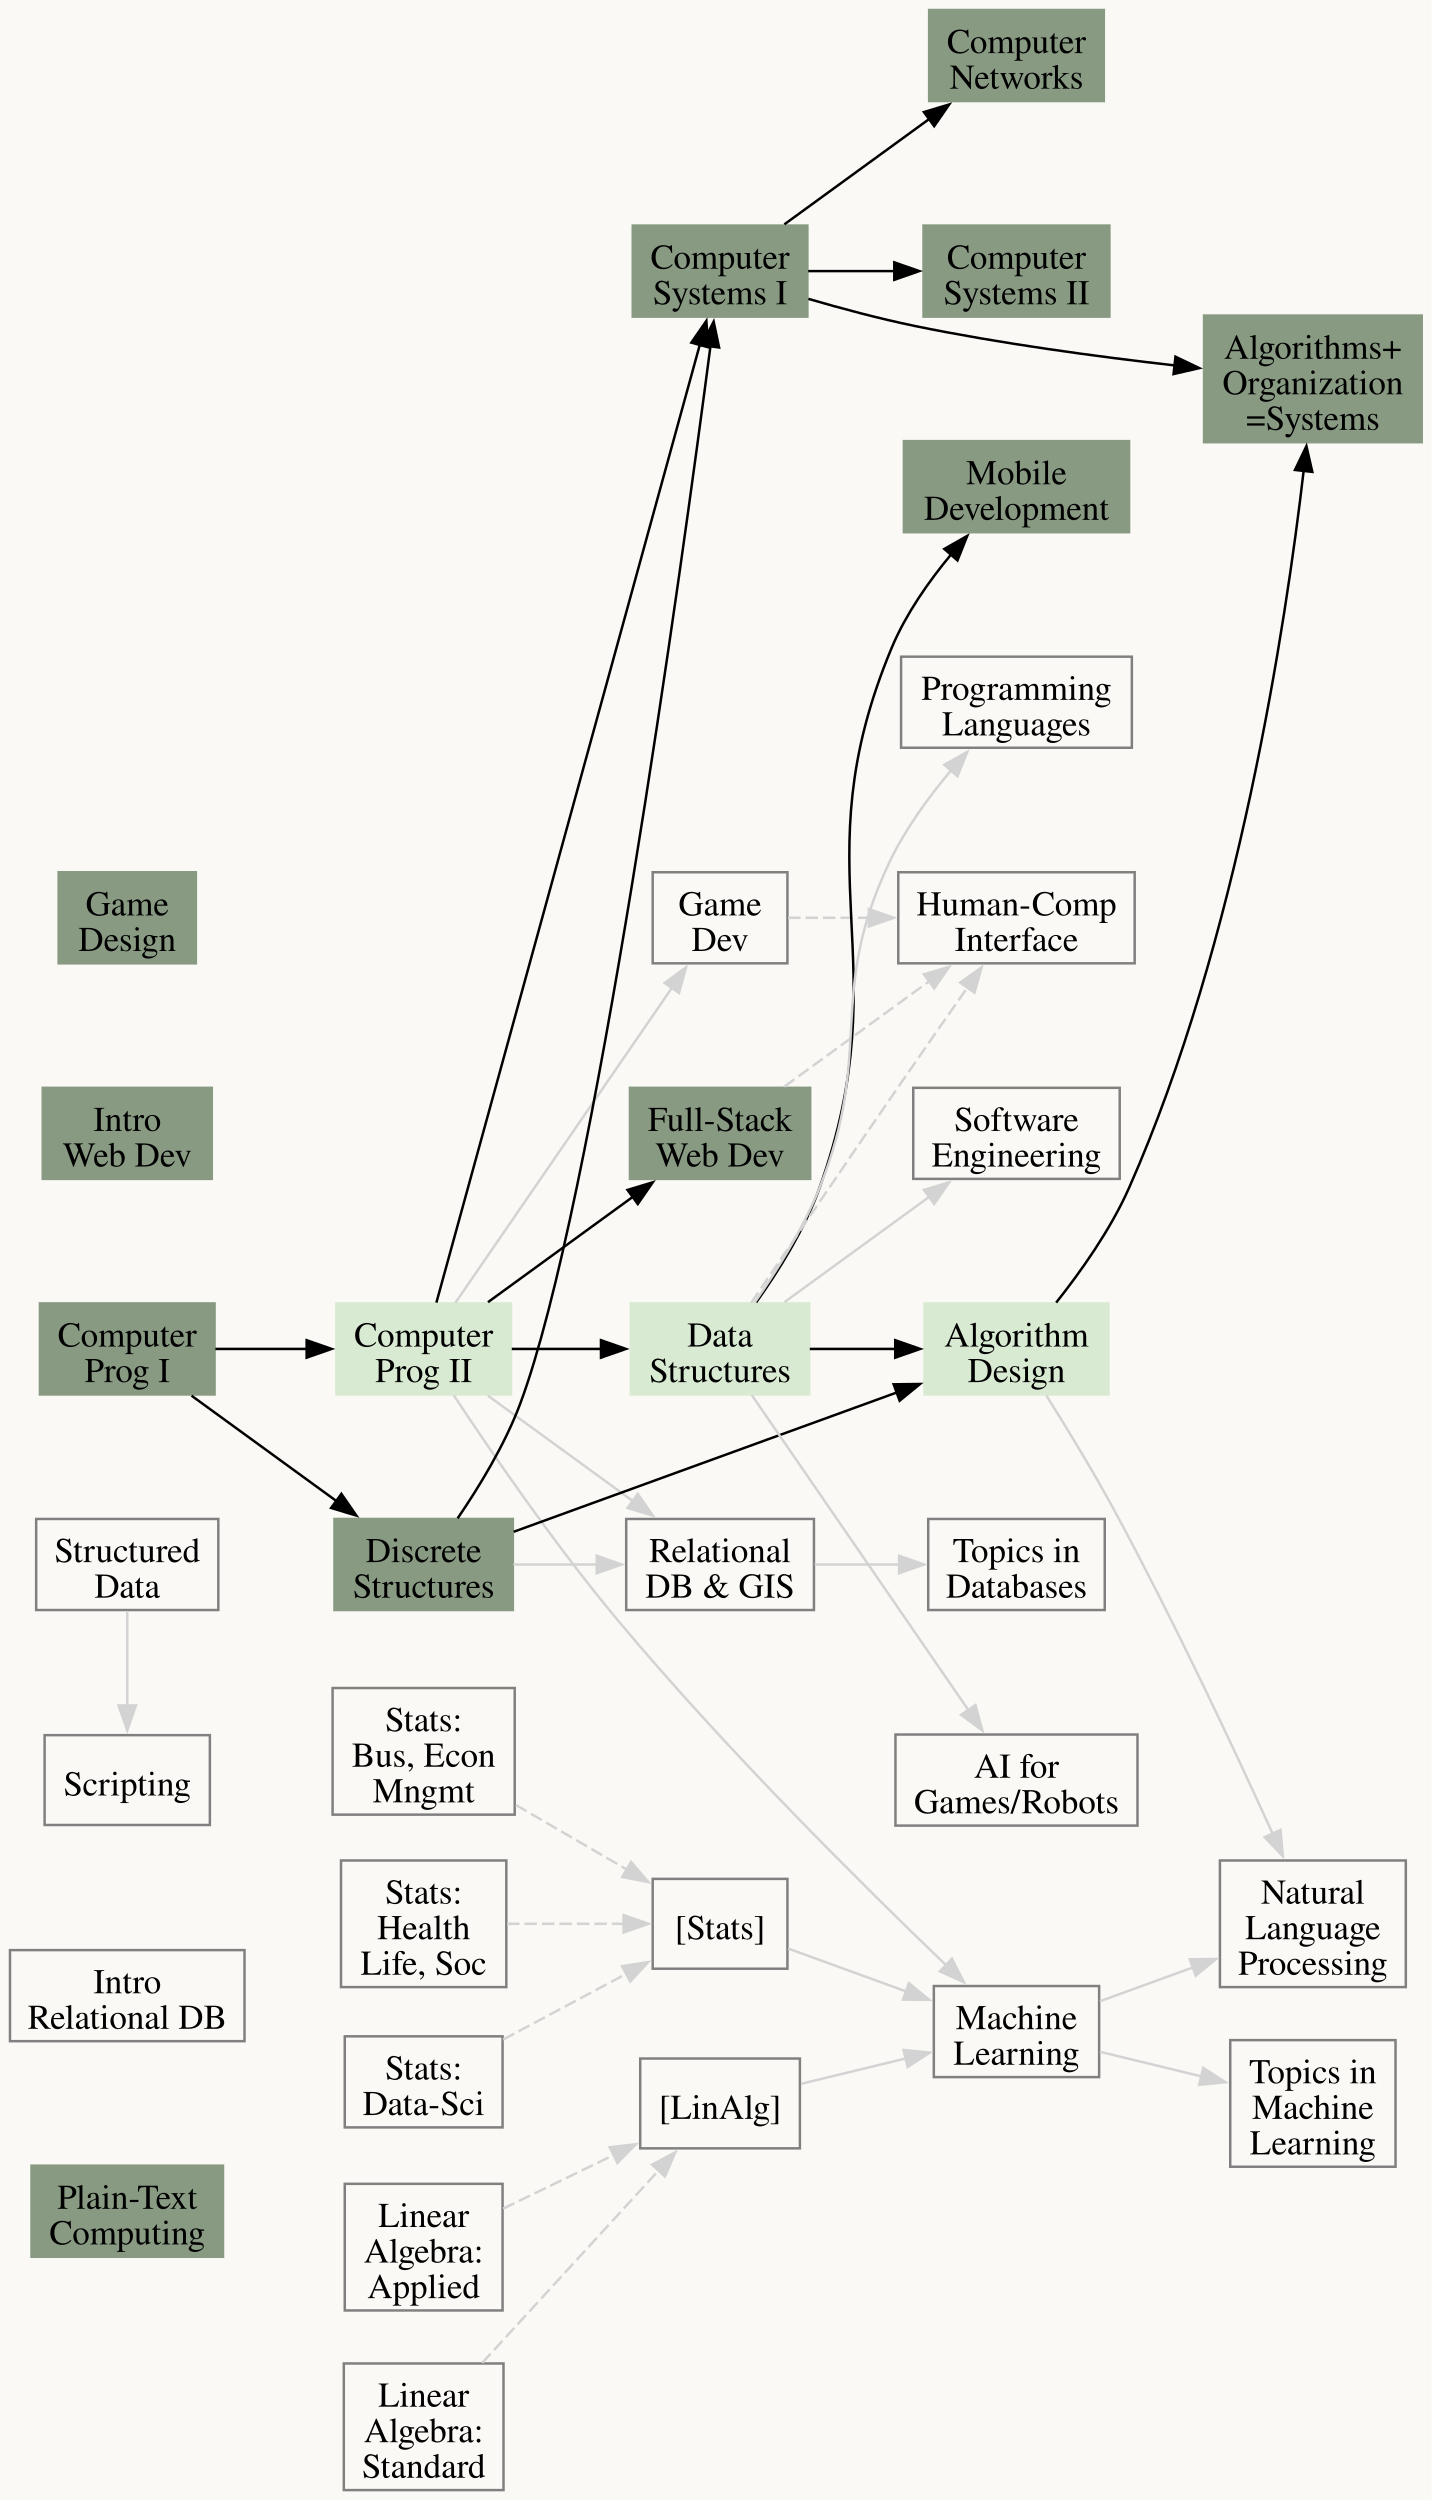
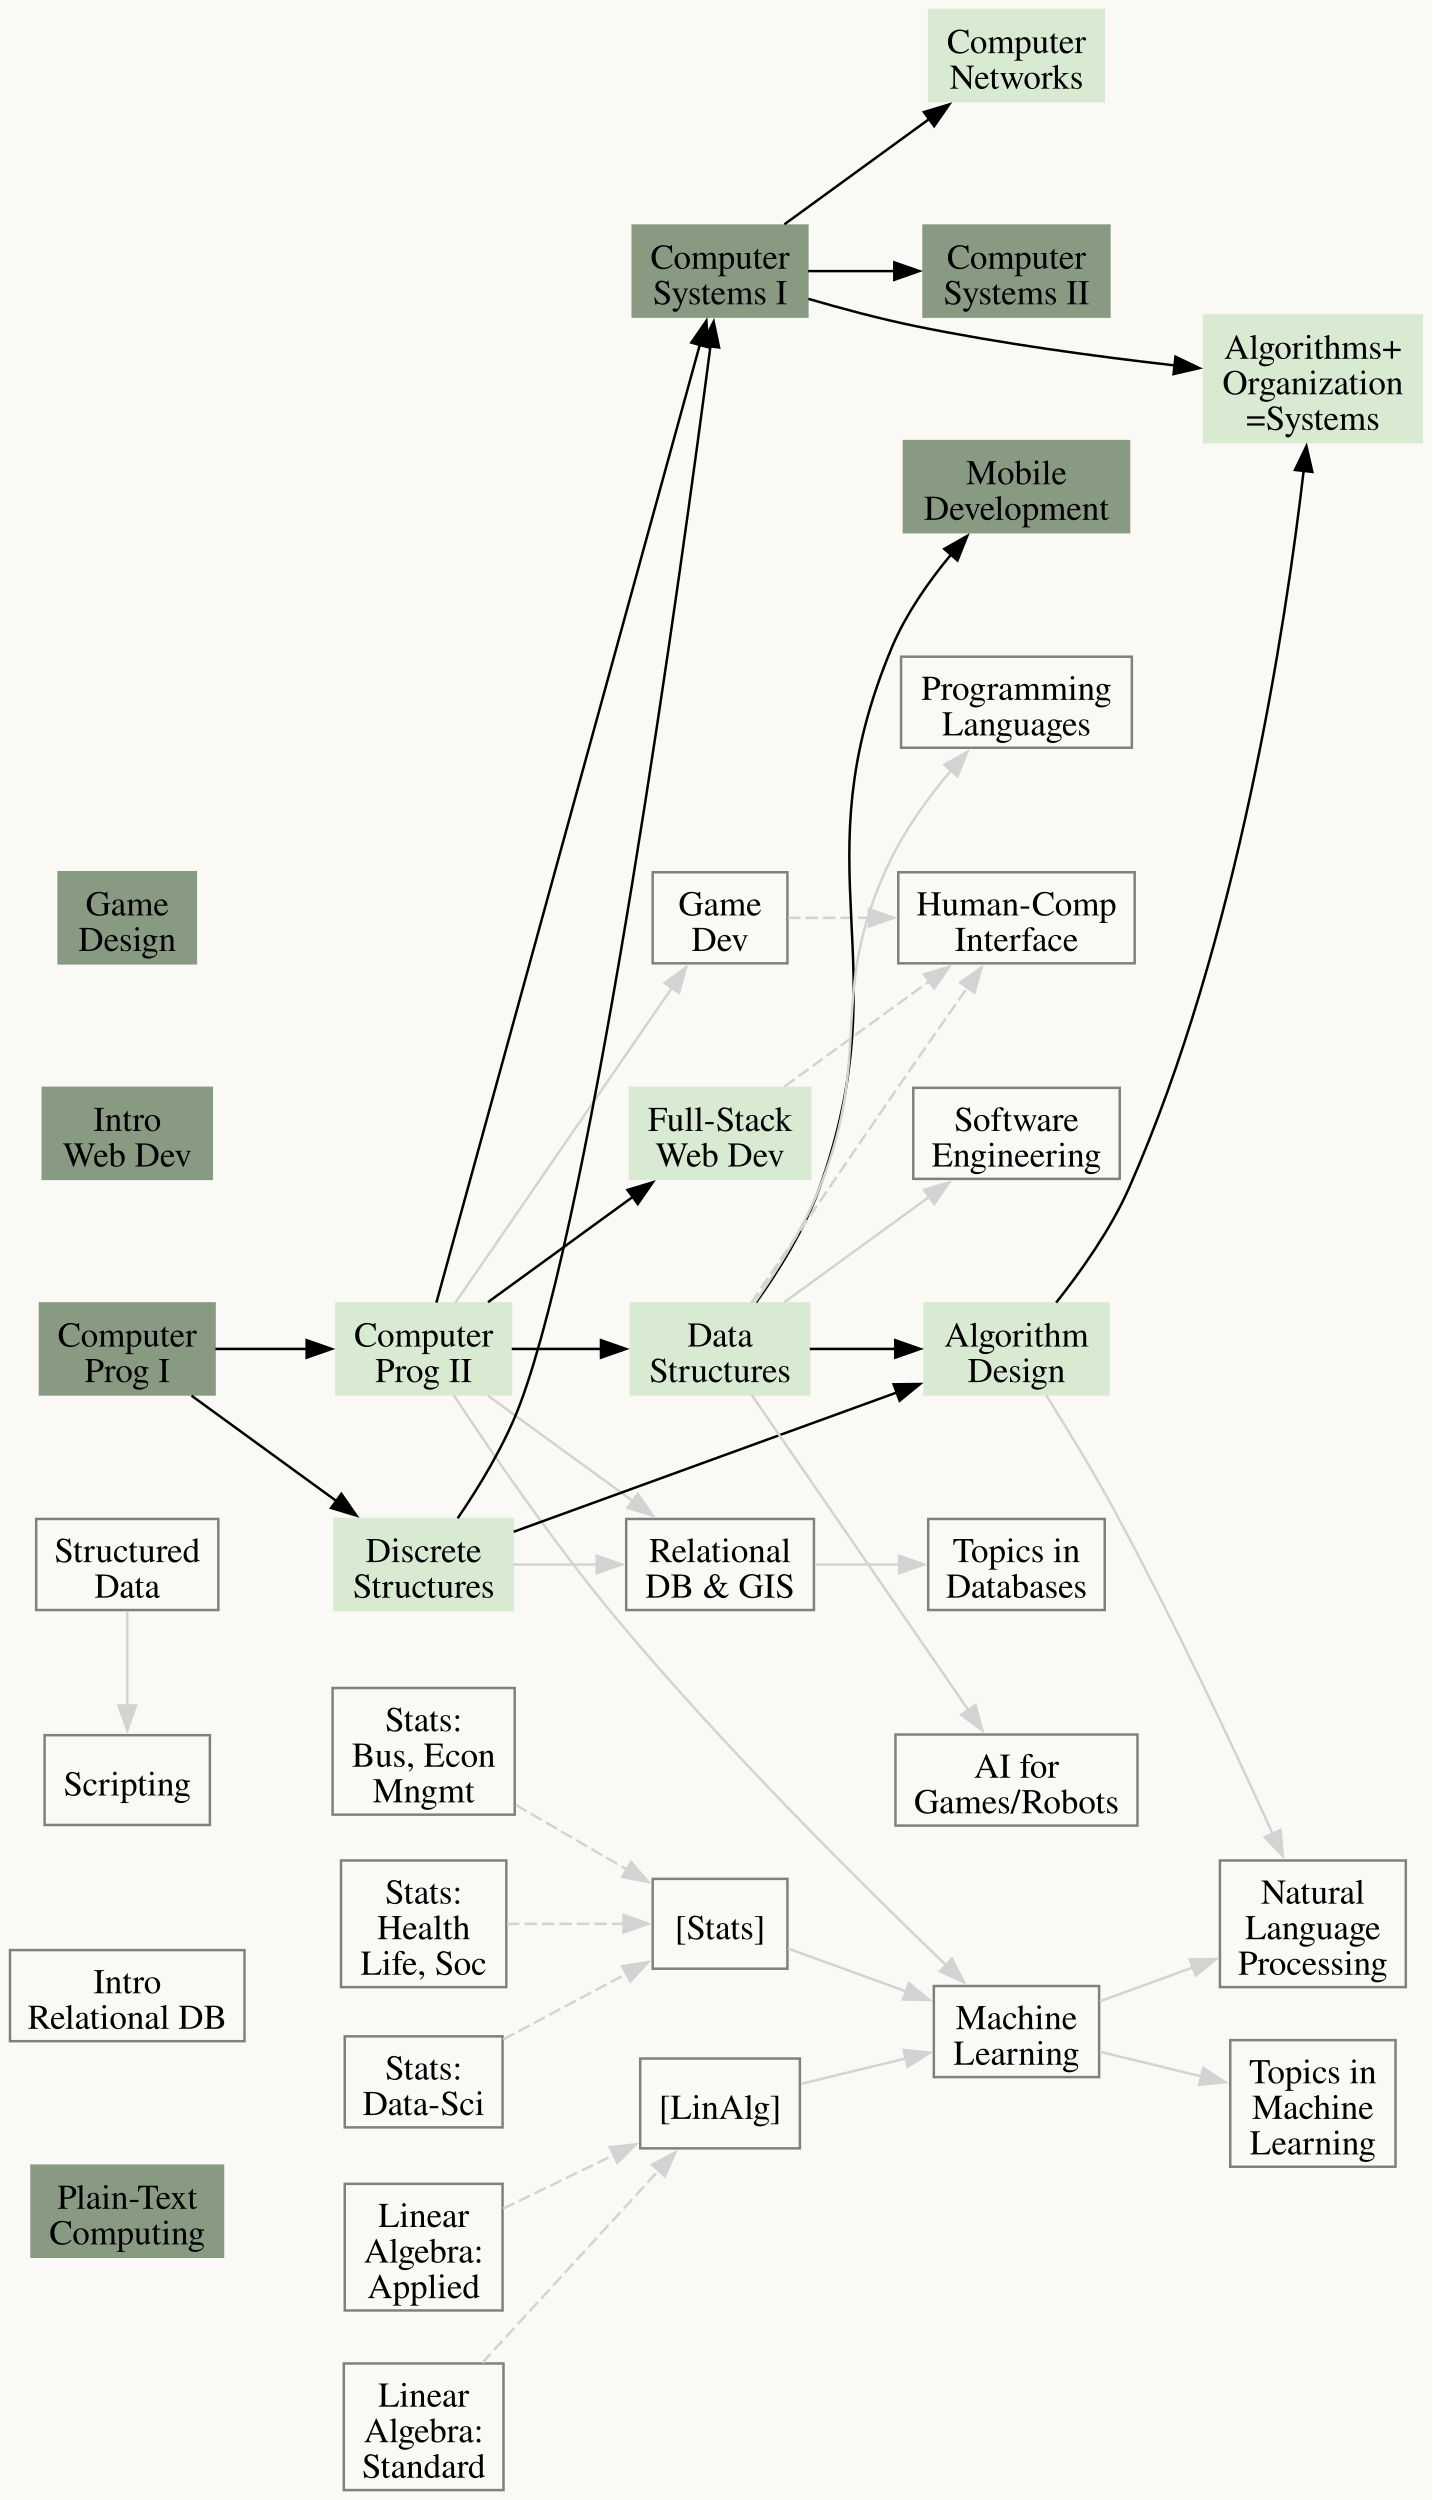
<svg xmlns="http://www.w3.org/2000/svg" width="574pt" height="1002pt" viewBox="0.00 0.00 574.00 1002.00">
  <g id="graph0" class="graph" transform="scale(1 1) rotate(0) translate(4 998.03)">
    <polygon fill="#faf9f5" stroke="none" points="-4,4 -4,-998.03 569.83,-998.03 569.83,4 -4,4" />
    <g id="node1" class="node">
      <polygon fill="#899a83" stroke="#899a83" points="80.88,-562.03 13.13,-562.03 13.13,-525.53 80.88,-525.53 80.88,-562.03" />
      <text xml:space="preserve" text-anchor="middle" x="47" y="-544.73" font-family="Times" font-size="14.00">Intro</text>
      <text xml:space="preserve" text-anchor="middle" x="47" y="-530.48" font-family="Times" font-size="14.00">Web Dev</text>
    </g>
    <g id="node2" class="node">
      <polygon fill="#899a83" stroke="#899a83" points="74.5,-648.43 19.5,-648.43 19.5,-611.93 74.5,-611.93 74.5,-648.43" />
      <text xml:space="preserve" text-anchor="middle" x="47" y="-631.13" font-family="Times" font-size="14.00">Game</text>
      <text xml:space="preserve" text-anchor="middle" x="47" y="-616.88" font-family="Times" font-size="14.00">Design</text>
    </g>
    <g id="node3" class="node">
      <polygon fill="none" stroke="gray" points="83.5,-389.23 10.5,-389.23 10.5,-352.73 83.5,-352.73 83.5,-389.23" />
      <text xml:space="preserve" text-anchor="middle" x="47" y="-371.93" font-family="Times" font-size="14.00">Structured</text>
      <text xml:space="preserve" text-anchor="middle" x="47" y="-357.68" font-family="Times" font-size="14.00">Data</text>
    </g>
    <g id="node4" class="node">
      <polygon fill="none" stroke="gray" points="80.12,-302.58 13.88,-302.58 13.88,-266.58 80.12,-266.58 80.12,-302.58" />
      <text xml:space="preserve" text-anchor="middle" x="47" y="-278.4" font-family="Times" font-size="14.00">Scripting</text>
    </g>
    <g id="edge1" class="edge">
      <path fill="none" stroke="lightgray" d="M47,-352.23C47,-341.17 47,-326.93 47,-314.36" />
      <polygon fill="lightgray" stroke="lightgray" points="50.5,-314.5 47,-304.5 43.5,-314.5 50.5,-314.5" />
    </g>
    <g id="node5" class="node">
      <polygon fill="none" stroke="gray" points="94,-216.43 0,-216.43 0,-179.93 94,-179.93 94,-216.43" />
      <text xml:space="preserve" text-anchor="middle" x="47" y="-199.13" font-family="Times" font-size="14.00">Intro</text>
      <text xml:space="preserve" text-anchor="middle" x="47" y="-184.88" font-family="Times" font-size="14.00">Relational DB</text>
    </g>
    <g id="node6" class="node">
      <polygon fill="#899a83" stroke="#899a83" points="85.38,-130.03 8.63,-130.03 8.63,-93.53 85.38,-93.53 85.38,-130.03" />
      <text xml:space="preserve" text-anchor="middle" x="47" y="-112.73" font-family="Times" font-size="14.00">Plain-Text</text>
      <text xml:space="preserve" text-anchor="middle" x="47" y="-98.48" font-family="Times" font-size="14.00">Computing</text>
    </g>
    <g id="node7" class="node">
      <polygon fill="#899a83" stroke="#899a83" points="82,-475.63 12,-475.63 12,-439.13 82,-439.13 82,-475.63" />
      <text xml:space="preserve" text-anchor="middle" x="47" y="-458.33" font-family="Times" font-size="14.00">Computer</text>
      <text xml:space="preserve" text-anchor="middle" x="47" y="-444.08" font-family="Times" font-size="14.00">Prog I</text>
    </g>
    <g id="node8" class="node">
      <polygon fill="#d9ead3" stroke="#d9ead3" points="200.8,-475.63 130.8,-475.63 130.8,-439.13 200.8,-439.13 200.8,-475.63" />
      <text xml:space="preserve" text-anchor="middle" x="165.8" y="-458.33" font-family="Times" font-size="14.00">Computer</text>
      <text xml:space="preserve" text-anchor="middle" x="165.8" y="-444.08" font-family="Times" font-size="14.00">Prog II</text>
    </g>
    <g id="edge2" class="edge">
      <path fill="none" stroke="black" d="M82.32,-457.38C93.83,-457.38 106.79,-457.38 119,-457.38" />
      <polygon fill="black" stroke="black" points="118.9,-460.88 128.9,-457.38 118.9,-453.88 118.9,-460.88" />
    </g>
    <g id="node12" class="node">
-       <polygon fill="#899a83" stroke="#899a83" points="201.55,-389.23 130.05,-389.23 130.05,-352.73 201.55,-352.73 201.55,-389.23" />
+       <polygon fill="#d9ead3" stroke="#d9ead3" points="201.55,-389.23 130.05,-389.23 130.05,-352.73 201.55,-352.73 201.55,-389.23" />
      <text xml:space="preserve" text-anchor="middle" x="165.8" y="-371.93" font-family="Times" font-size="14.00">Discrete</text>
      <text xml:space="preserve" text-anchor="middle" x="165.8" y="-357.68" font-family="Times" font-size="14.00">Structures</text>
    </g>
    <g id="edge7" class="edge">
      <path fill="none" stroke="black" d="M72.78,-438.63C89.82,-426.23 112.38,-409.83 131.01,-396.28" />
      <polygon fill="black" stroke="black" points="132.82,-399.29 138.85,-390.58 128.7,-393.63 132.82,-399.29" />
    </g>
    <g id="node9" class="node">
-       <polygon fill="#899a83" stroke="#899a83" points="320.73,-562.03 248.48,-562.03 248.48,-525.53 320.73,-525.53 320.73,-562.03" />
+       <polygon fill="#d9ead3" stroke="#d9ead3" points="320.73,-562.03 248.48,-562.03 248.48,-525.53 320.73,-525.53 320.73,-562.03" />
      <text xml:space="preserve" text-anchor="middle" x="284.6" y="-544.73" font-family="Times" font-size="14.00">Full-Stack</text>
      <text xml:space="preserve" text-anchor="middle" x="284.6" y="-530.48" font-family="Times" font-size="14.00">Web Dev</text>
    </g>
    <g id="edge3" class="edge">
      <path fill="none" stroke="black" d="M191.58,-476.12C208.62,-488.52 231.18,-504.92 249.81,-518.47" />
      <polygon fill="black" stroke="black" points="247.5,-521.12 257.65,-524.17 251.62,-515.46 247.5,-521.12" />
    </g>
    <g id="node10" class="node">
      <polygon fill="none" stroke="gray" points="311.6,-648.43 257.6,-648.43 257.6,-611.93 311.6,-611.93 311.6,-648.43" />
      <text xml:space="preserve" text-anchor="middle" x="284.6" y="-631.13" font-family="Times" font-size="14.00">Game</text>
      <text xml:space="preserve" text-anchor="middle" x="284.6" y="-616.88" font-family="Times" font-size="14.00">Dev</text>
    </g>
    <g id="edge4" class="edge">
      <path fill="none" stroke="lightgray" d="M178.51,-475.87C199.36,-506.19 240.93,-566.65 265.39,-602.23" />
      <polygon fill="lightgray" stroke="lightgray" points="262.39,-604.05 270.94,-610.31 268.16,-600.08 262.39,-604.05" />
    </g>
    <g id="node11" class="node">
      <polygon fill="#899a83" stroke="#899a83" points="319.6,-907.62 249.6,-907.62 249.6,-871.12 319.6,-871.12 319.6,-907.62" />
      <text xml:space="preserve" text-anchor="middle" x="284.6" y="-890.33" font-family="Times" font-size="14.00">Computer</text>
      <text xml:space="preserve" text-anchor="middle" x="284.6" y="-876.08" font-family="Times" font-size="14.00">Systems I</text>
    </g>
    <g id="edge5" class="edge">
      <path fill="none" stroke="black" d="M170.9,-475.94C189.51,-543.58 253.76,-777.24 276.53,-860.02" />
      <polygon fill="black" stroke="black" points="273.09,-860.71 279.11,-869.42 279.84,-858.85 273.09,-860.71" />
    </g>
    <g id="node13" class="node">
      <polygon fill="#d9ead3" stroke="#d9ead3" points="320.35,-475.63 248.85,-475.63 248.85,-439.13 320.35,-439.13 320.35,-475.63" />
      <text xml:space="preserve" text-anchor="middle" x="284.6" y="-458.33" font-family="Times" font-size="14.00">Data</text>
      <text xml:space="preserve" text-anchor="middle" x="284.6" y="-444.08" font-family="Times" font-size="14.00">Structures</text>
    </g>
    <g id="edge8" class="edge">
      <path fill="none" stroke="black" d="M201.12,-457.38C212.42,-457.38 225.12,-457.38 237.14,-457.38" />
      <polygon fill="black" stroke="black" points="236.87,-460.88 246.87,-457.38 236.87,-453.88 236.87,-460.88" />
    </g>
    <g id="node14" class="node">
      <polygon fill="none" stroke="gray" points="322.23,-389.23 246.98,-389.23 246.98,-352.73 322.23,-352.73 322.23,-389.23" />
      <text xml:space="preserve" text-anchor="middle" x="284.6" y="-371.93" font-family="Times" font-size="14.00">Relational</text>
      <text xml:space="preserve" text-anchor="middle" x="284.6" y="-357.68" font-family="Times" font-size="14.00">DB &amp; GIS</text>
    </g>
    <g id="edge9" class="edge">
      <path fill="none" stroke="lightgray" d="M191.58,-438.63C208.62,-426.23 231.18,-409.83 249.81,-396.28" />
      <polygon fill="lightgray" stroke="lightgray" points="251.62,-399.29 257.65,-390.58 247.5,-393.63 251.62,-399.29" />
    </g>
    <g id="node21" class="node">
      <polygon fill="none" stroke="gray" points="436.53,-202.03 370.28,-202.03 370.28,-165.53 436.53,-165.53 436.53,-202.03" />
      <text xml:space="preserve" text-anchor="middle" x="403.4" y="-184.73" font-family="Times" font-size="14.00">Machine</text>
      <text xml:space="preserve" text-anchor="middle" x="403.4" y="-170.48" font-family="Times" font-size="14.00">Learning</text>
    </g>
    <g id="edge20" class="edge">
      <path fill="none" stroke="lightgray" d="M177.89,-438.74C192.5,-416.64 218.24,-379.04 243.28,-349.03 286.38,-297.35 342.09,-242.13 375.15,-210.41" />
      <polygon fill="lightgray" stroke="lightgray" points="377.54,-212.97 382.35,-203.53 372.7,-207.91 377.54,-212.97" />
    </g>
    <g id="node19" class="node">
      <polygon fill="none" stroke="gray" points="450.78,-648.43 356.03,-648.43 356.03,-611.93 450.78,-611.93 450.78,-648.43" />
      <text xml:space="preserve" text-anchor="middle" x="403.4" y="-631.13" font-family="Times" font-size="14.00">Human-Comp</text>
      <text xml:space="preserve" text-anchor="middle" x="403.4" y="-616.88" font-family="Times" font-size="14.00">Interface</text>
    </g>
    <g id="edge16" class="edge">
      <path fill="none" stroke="lightgray" stroke-dasharray="5,2" d="M310.38,-562.52C327.42,-574.92 349.98,-591.32 368.61,-604.87" />
      <polygon fill="lightgray" stroke="lightgray" points="366.3,-607.52 376.45,-610.57 370.42,-601.86 366.3,-607.52" />
    </g>
    <g id="edge17" class="edge">
      <path fill="none" stroke="lightgray" stroke-dasharray="5,2" d="M311.86,-630.18C321.62,-630.18 333.04,-630.18 344.43,-630.18" />
      <polygon fill="lightgray" stroke="lightgray" points="344.25,-633.68 354.25,-630.18 344.25,-626.68 344.25,-633.68" />
    </g>
    <g id="node16" class="node">
      <polygon fill="#899a83" stroke="#899a83" points="440.65,-907.62 366.15,-907.62 366.15,-871.12 440.65,-871.12 440.65,-907.62" />
      <text xml:space="preserve" text-anchor="middle" x="403.4" y="-890.33" font-family="Times" font-size="14.00">Computer</text>
      <text xml:space="preserve" text-anchor="middle" x="403.4" y="-876.08" font-family="Times" font-size="14.00">Systems II</text>
    </g>
    <g id="edge12" class="edge">
      <path fill="none" stroke="black" d="M319.92,-889.38C330.8,-889.38 342.97,-889.38 354.58,-889.38" />
      <polygon fill="black" stroke="black" points="354.43,-892.88 364.43,-889.38 354.43,-885.88 354.43,-892.88" />
    </g>
    <g id="node25" class="node">
-       <polygon fill="#899a83" stroke="#899a83" points="438.4,-994.03 368.4,-994.03 368.4,-957.53 438.4,-957.53 438.4,-994.03" />
+       <polygon fill="#d9ead3" stroke="#d9ead3" points="438.4,-994.03 368.4,-994.03 368.4,-957.53 438.4,-957.53 438.4,-994.03" />
      <text xml:space="preserve" text-anchor="middle" x="403.4" y="-976.73" font-family="Times" font-size="14.00">Computer</text>
      <text xml:space="preserve" text-anchor="middle" x="403.4" y="-962.48" font-family="Times" font-size="14.00">Networks</text>
    </g>
    <g id="edge24" class="edge">
      <path fill="none" stroke="black" d="M310.38,-908.12C327.42,-920.52 349.98,-936.92 368.61,-950.47" />
      <polygon fill="black" stroke="black" points="366.3,-953.12 376.45,-956.17 370.42,-947.46 366.3,-953.12" />
    </g>
    <g id="node27" class="node">
-       <polygon fill="#899a83" stroke="#899a83" points="565.83,-871.55 478.58,-871.55 478.58,-820.8 565.83,-820.8 565.83,-871.55" />
+       <polygon fill="#d9ead3" stroke="#d9ead3" points="565.83,-871.55 478.58,-871.55 478.58,-820.8 565.83,-820.8 565.83,-871.55" />
      <text xml:space="preserve" text-anchor="middle" x="522.2" y="-854.25" font-family="Times" font-size="14.00">Algorithms+</text>
      <text xml:space="preserve" text-anchor="middle" x="522.2" y="-840" font-family="Times" font-size="14.00">Organization</text>
      <text xml:space="preserve" text-anchor="middle" x="522.2" y="-825.75" font-family="Times" font-size="14.00">=Systems</text>
    </g>
    <g id="edge26" class="edge">
      <path fill="none" stroke="black" d="M319.99,-878.25C333.21,-874.39 348.42,-870.32 362.45,-867.42 396.83,-860.33 435.88,-855.08 466.77,-851.58" />
      <polygon fill="black" stroke="black" points="467.12,-855.06 476.68,-850.49 466.36,-848.11 467.12,-855.06" />
    </g>
    <g id="edge6" class="edge">
      <path fill="none" stroke="black" d="M179.43,-389.5C187.91,-401.9 198.33,-418.92 204.5,-435.43 234.04,-514.45 269.25,-771.21 280.76,-859.35" />
      <polygon fill="black" stroke="black" points="277.27,-859.66 282.03,-869.13 284.21,-858.76 277.27,-859.66" />
    </g>
    <g id="edge10" class="edge">
      <path fill="none" stroke="lightgray" d="M201.77,-370.98C212.31,-370.98 224.02,-370.98 235.25,-370.98" />
      <polygon fill="lightgray" stroke="lightgray" points="235.18,-374.48 245.18,-370.98 235.18,-367.48 235.18,-374.48" />
    </g>
    <g id="node17" class="node">
      <polygon fill="#d9ead3" stroke="#d9ead3" points="440.28,-475.63 366.53,-475.63 366.53,-439.13 440.28,-439.13 440.28,-475.63" />
      <text xml:space="preserve" text-anchor="middle" x="403.4" y="-458.33" font-family="Times" font-size="14.00">Algorithm</text>
      <text xml:space="preserve" text-anchor="middle" x="403.4" y="-444.08" font-family="Times" font-size="14.00">Design</text>
    </g>
    <g id="edge13" class="edge">
      <path fill="none" stroke="black" d="M201.89,-384.1C242.9,-399.01 310.03,-423.42 355.43,-439.93" />
      <polygon fill="black" stroke="black" points="354.17,-443.2 364.77,-443.33 356.57,-436.62 354.17,-443.2" />
    </g>
    <g id="node15" class="node">
      <polygon fill="#899a83" stroke="#899a83" points="448.53,-821.23 358.28,-821.23 358.28,-784.73 448.53,-784.73 448.53,-821.23" />
      <text xml:space="preserve" text-anchor="middle" x="403.4" y="-803.93" font-family="Times" font-size="14.00">Mobile</text>
      <text xml:space="preserve" text-anchor="middle" x="403.4" y="-789.68" font-family="Times" font-size="14.00">Development</text>
    </g>
    <g id="edge11" class="edge">
      <path fill="none" stroke="black" d="M299.07,-476.03C307.86,-488.35 318.49,-505.23 324.43,-521.83 357.13,-613.33 315.95,-648.88 353.45,-738.53 359.08,-751.99 368.28,-765.07 377.26,-775.88" />
      <polygon fill="black" stroke="black" points="374.47,-778.01 383.68,-783.25 379.75,-773.41 374.47,-778.01" />
    </g>
    <g id="edge14" class="edge">
      <path fill="none" stroke="black" d="M320.57,-457.38C331.42,-457.38 343.53,-457.38 355.05,-457.38" />
      <polygon fill="black" stroke="black" points="354.81,-460.88 364.81,-457.38 354.81,-453.88 354.81,-460.88" />
    </g>
    <g id="node18" class="node">
      <polygon fill="none" stroke="gray" points="449.65,-734.83 357.15,-734.83 357.15,-698.33 449.65,-698.33 449.65,-734.83" />
      <text xml:space="preserve" text-anchor="middle" x="403.4" y="-717.53" font-family="Times" font-size="14.00">Programming</text>
      <text xml:space="preserve" text-anchor="middle" x="403.4" y="-703.28" font-family="Times" font-size="14.00">Languages</text>
    </g>
    <g id="edge15" class="edge">
      <path fill="none" stroke="lightgray" d="M298.44,-475.92C307.09,-488.33 317.8,-505.35 324.43,-521.83 346.51,-576.78 327.07,-598.56 352.33,-652.13 358.6,-665.44 368.11,-678.49 377.23,-689.32" />
      <polygon fill="lightgray" stroke="lightgray" points="374.49,-691.51 383.72,-696.72 379.75,-686.89 374.49,-691.51" />
    </g>
    <g id="edge18" class="edge">
      <path fill="none" stroke="lightgray" stroke-dasharray="5,2" d="M297.05,-475.83C311.65,-497.43 336.62,-534.26 358.33,-565.73 366.6,-577.72 375.81,-590.92 383.74,-602.23" />
      <polygon fill="lightgray" stroke="lightgray" points="380.84,-604.19 389.45,-610.37 386.57,-600.17 380.84,-604.19" />
    </g>
    <g id="node20" class="node">
      <polygon fill="none" stroke="gray" points="444.78,-562.03 362.03,-562.03 362.03,-525.53 444.78,-525.53 444.78,-562.03" />
      <text xml:space="preserve" text-anchor="middle" x="403.4" y="-544.73" font-family="Times" font-size="14.00">Software</text>
      <text xml:space="preserve" text-anchor="middle" x="403.4" y="-530.48" font-family="Times" font-size="14.00">Engineering</text>
    </g>
    <g id="edge19" class="edge">
      <path fill="none" stroke="lightgray" d="M310.38,-476.12C327.42,-488.52 349.98,-504.92 368.61,-518.47" />
      <polygon fill="lightgray" stroke="lightgray" points="366.3,-521.12 376.45,-524.17 370.42,-515.46 366.3,-521.12" />
    </g>
    <g id="node24" class="node">
      <polygon fill="none" stroke="gray" points="451.9,-302.83 354.9,-302.83 354.9,-266.33 451.9,-266.33 451.9,-302.83" />
      <text xml:space="preserve" text-anchor="middle" x="403.4" y="-285.53" font-family="Times" font-size="14.00">AI for</text>
      <text xml:space="preserve" text-anchor="middle" x="403.4" y="-271.28" font-family="Times" font-size="14.00">Games/Robots</text>
    </g>
    <g id="edge23" class="edge">
      <path fill="none" stroke="lightgray" d="M297.31,-438.88C318.16,-408.56 359.73,-348.1 384.19,-312.52" />
      <polygon fill="lightgray" stroke="lightgray" points="386.96,-314.67 389.74,-304.44 381.19,-310.7 386.96,-314.67" />
    </g>
    <g id="node26" class="node">
      <polygon fill="none" stroke="gray" points="438.78,-389.23 368.03,-389.23 368.03,-352.73 438.78,-352.73 438.78,-389.23" />
      <text xml:space="preserve" text-anchor="middle" x="403.4" y="-371.93" font-family="Times" font-size="14.00">Topics in</text>
      <text xml:space="preserve" text-anchor="middle" x="403.4" y="-357.68" font-family="Times" font-size="14.00">Databases</text>
    </g>
    <g id="edge25" class="edge">
      <path fill="none" stroke="lightgray" d="M322.52,-370.98C333.3,-370.98 345.18,-370.98 356.43,-370.98" />
      <polygon fill="lightgray" stroke="lightgray" points="356.35,-374.48 366.35,-370.98 356.35,-367.48 356.35,-374.48" />
    </g>
    <g id="edge27" class="edge">
      <path fill="none" stroke="black" d="M419.31,-475.94C429.06,-488.22 441.07,-505.1 448.48,-521.83 492.19,-620.54 511.38,-748.05 518.54,-809.66" />
      <polygon fill="black" stroke="black" points="515.02,-809.67 519.61,-819.22 521.98,-808.89 515.02,-809.67" />
    </g>
    <g id="node29" class="node">
      <polygon fill="none" stroke="gray" points="559.45,-252.35 484.95,-252.35 484.95,-201.6 559.45,-201.6 559.45,-252.35" />
      <text xml:space="preserve" text-anchor="middle" x="522.2" y="-235.05" font-family="Times" font-size="14.00">Natural</text>
      <text xml:space="preserve" text-anchor="middle" x="522.2" y="-220.8" font-family="Times" font-size="14.00">Language</text>
      <text xml:space="preserve" text-anchor="middle" x="522.2" y="-206.55" font-family="Times" font-size="14.00">Processing</text>
    </g>
    <g id="edge30" class="edge">
      <path fill="none" stroke="lightgray" d="M415.35,-438.76C423.35,-426.04 433.94,-408.69 442.48,-392.93 466.24,-349.05 490.67,-296.98 506.11,-263.02" />
      <polygon fill="lightgray" stroke="lightgray" points="509.24,-264.6 510.17,-254.04 502.86,-261.71 509.24,-264.6" />
    </g>
    <g id="node28" class="node">
      <polygon fill="none" stroke="gray" points="555.33,-180.35 489.08,-180.35 489.08,-129.6 555.33,-129.6 555.33,-180.35" />
      <text xml:space="preserve" text-anchor="middle" x="522.2" y="-163.05" font-family="Times" font-size="14.00">Topics in</text>
      <text xml:space="preserve" text-anchor="middle" x="522.2" y="-148.8" font-family="Times" font-size="14.00">Machine</text>
      <text xml:space="preserve" text-anchor="middle" x="522.2" y="-134.55" font-family="Times" font-size="14.00">Learning</text>
    </g>
    <g id="edge28" class="edge">
      <path fill="none" stroke="lightgray" d="M436.81,-175.68C449.46,-172.61 464.08,-169.07 477.6,-165.79" />
      <polygon fill="lightgray" stroke="lightgray" points="478.27,-169.23 487.16,-163.47 476.62,-162.42 478.27,-169.23" />
    </g>
    <g id="edge29" class="edge">
      <path fill="none" stroke="lightgray" d="M436.81,-195.92C448.38,-200.13 461.59,-204.94 474.11,-209.49" />
      <polygon fill="lightgray" stroke="lightgray" points="472.85,-212.75 483.44,-212.88 475.24,-206.18 472.85,-212.75" />
    </g>
    <g id="node22" class="node">
      <polygon fill="none" stroke="gray" points="311.6,-244.97 257.6,-244.97 257.6,-208.97 311.6,-208.97 311.6,-244.97" />
      <text xml:space="preserve" text-anchor="middle" x="284.6" y="-220.8" font-family="Times" font-size="14.00">[Stats]</text>
    </g>
    <g id="edge21" class="edge">
      <path fill="none" stroke="lightgray" d="M311.86,-217.06C325.88,-211.96 343.33,-205.62 359.22,-199.84" />
      <polygon fill="lightgray" stroke="lightgray" points="360.29,-203.18 368.49,-196.47 357.89,-196.6 360.29,-203.18" />
    </g>
    <g id="node23" class="node">
      <polygon fill="none" stroke="gray" points="316.6,-172.97 252.6,-172.97 252.6,-136.97 316.6,-136.97 316.6,-172.97" />
      <text xml:space="preserve" text-anchor="middle" x="284.6" y="-148.8" font-family="Times" font-size="14.00">[LinAlg]</text>
    </g>
    <g id="edge22" class="edge">
      <path fill="none" stroke="lightgray" d="M317.06,-162.84C330.07,-166 345.27,-169.68 359.26,-173.07" />
      <polygon fill="lightgray" stroke="lightgray" points="358.14,-176.4 368.68,-175.36 359.78,-169.6 358.14,-176.4" />
    </g>
    <g id="node30" class="node">
      <polygon fill="none" stroke="gray" points="202.3,-321.47 129.3,-321.47 129.3,-270.72 202.3,-270.72 202.3,-321.47" />
      <text xml:space="preserve" text-anchor="middle" x="165.8" y="-304.17" font-family="Times" font-size="14.00">Stats:</text>
      <text xml:space="preserve" text-anchor="middle" x="165.8" y="-289.92" font-family="Times" font-size="14.00">Bus, Econ</text>
      <text xml:space="preserve" text-anchor="middle" x="165.8" y="-275.67" font-family="Times" font-size="14.00">Mngmt</text>
    </g>
    <g id="edge31" class="edge">
      <path fill="none" stroke="lightgray" stroke-dasharray="5,2" d="M202.74,-274.6C216.88,-266.38 233.01,-256.99 247.2,-248.74" />
      <polygon fill="lightgray" stroke="lightgray" points="248.93,-251.78 255.82,-243.72 245.41,-245.73 248.93,-251.78" />
    </g>
    <g id="node31" class="node">
      <polygon fill="none" stroke="gray" points="198.93,-252.35 132.68,-252.35 132.68,-201.6 198.93,-201.6 198.93,-252.35" />
      <text xml:space="preserve" text-anchor="middle" x="165.8" y="-235.05" font-family="Times" font-size="14.00">Stats:</text>
      <text xml:space="preserve" text-anchor="middle" x="165.8" y="-220.8" font-family="Times" font-size="14.00">Health</text>
      <text xml:space="preserve" text-anchor="middle" x="165.8" y="-206.55" font-family="Times" font-size="14.00">Life, Soc</text>
    </g>
    <g id="edge32" class="edge">
      <path fill="none" stroke="lightgray" stroke-dasharray="5,2" d="M199.21,-226.97C213.87,-226.97 231.15,-226.97 246.32,-226.97" />
      <polygon fill="lightgray" stroke="lightgray" points="245.92,-230.48 255.92,-226.98 245.92,-223.48 245.92,-230.48" />
    </g>
    <g id="node32" class="node">
      <polygon fill="none" stroke="gray" points="197.43,-181.87 134.18,-181.87 134.18,-145.37 197.43,-145.37 197.43,-181.87" />
      <text xml:space="preserve" text-anchor="middle" x="165.8" y="-164.57" font-family="Times" font-size="14.00">Stats:</text>
      <text xml:space="preserve" text-anchor="middle" x="165.8" y="-150.32" font-family="Times" font-size="14.00">Data-Sci</text>
    </g>
    <g id="edge33" class="edge">
      <path fill="none" stroke="lightgray" stroke-dasharray="5,2" d="M197.64,-180.59C212.86,-188.71 231.19,-198.49 247.08,-206.96" />
      <polygon fill="lightgray" stroke="lightgray" points="245.31,-209.99 255.78,-211.61 248.61,-203.81 245.31,-209.99" />
    </g>
    <g id="node33" class="node">
      <polygon fill="none" stroke="gray" points="197.43,-122.75 134.18,-122.75 134.18,-72 197.43,-72 197.43,-122.75" />
      <text xml:space="preserve" text-anchor="middle" x="165.8" y="-105.45" font-family="Times" font-size="14.00">Linear</text>
      <text xml:space="preserve" text-anchor="middle" x="165.8" y="-91.2" font-family="Times" font-size="14.00">Algebra:</text>
      <text xml:space="preserve" text-anchor="middle" x="165.8" y="-76.95" font-family="Times" font-size="14.00">Applied</text>
    </g>
    <g id="edge34" class="edge">
      <path fill="none" stroke="lightgray" stroke-dasharray="5,2" d="M197.64,-112.81C211.24,-119.41 227.33,-127.21 241.94,-134.29" />
      <polygon fill="lightgray" stroke="lightgray" points="240.38,-137.42 250.9,-138.64 243.43,-131.12 240.38,-137.42" />
    </g>
    <g id="node34" class="node">
      <polygon fill="none" stroke="gray" points="197.8,-50.75 133.8,-50.75 133.8,0 197.8,0 197.8,-50.75" />
      <text xml:space="preserve" text-anchor="middle" x="165.8" y="-33.45" font-family="Times" font-size="14.00">Linear</text>
      <text xml:space="preserve" text-anchor="middle" x="165.8" y="-19.2" font-family="Times" font-size="14.00">Algebra:</text>
      <text xml:space="preserve" text-anchor="middle" x="165.8" y="-4.95" font-family="Times" font-size="14.00">Standard</text>
    </g>
    <g id="edge35" class="edge">
      <path fill="none" stroke="lightgray" stroke-dasharray="5,2" d="M189.27,-50.98C209.69,-73.25 239.17,-105.42 259.93,-128.07" />
      <polygon fill="lightgray" stroke="lightgray" points="257.34,-130.42 266.68,-135.42 262.5,-125.69 257.34,-130.42" />
    </g>
  </g>
</svg>
